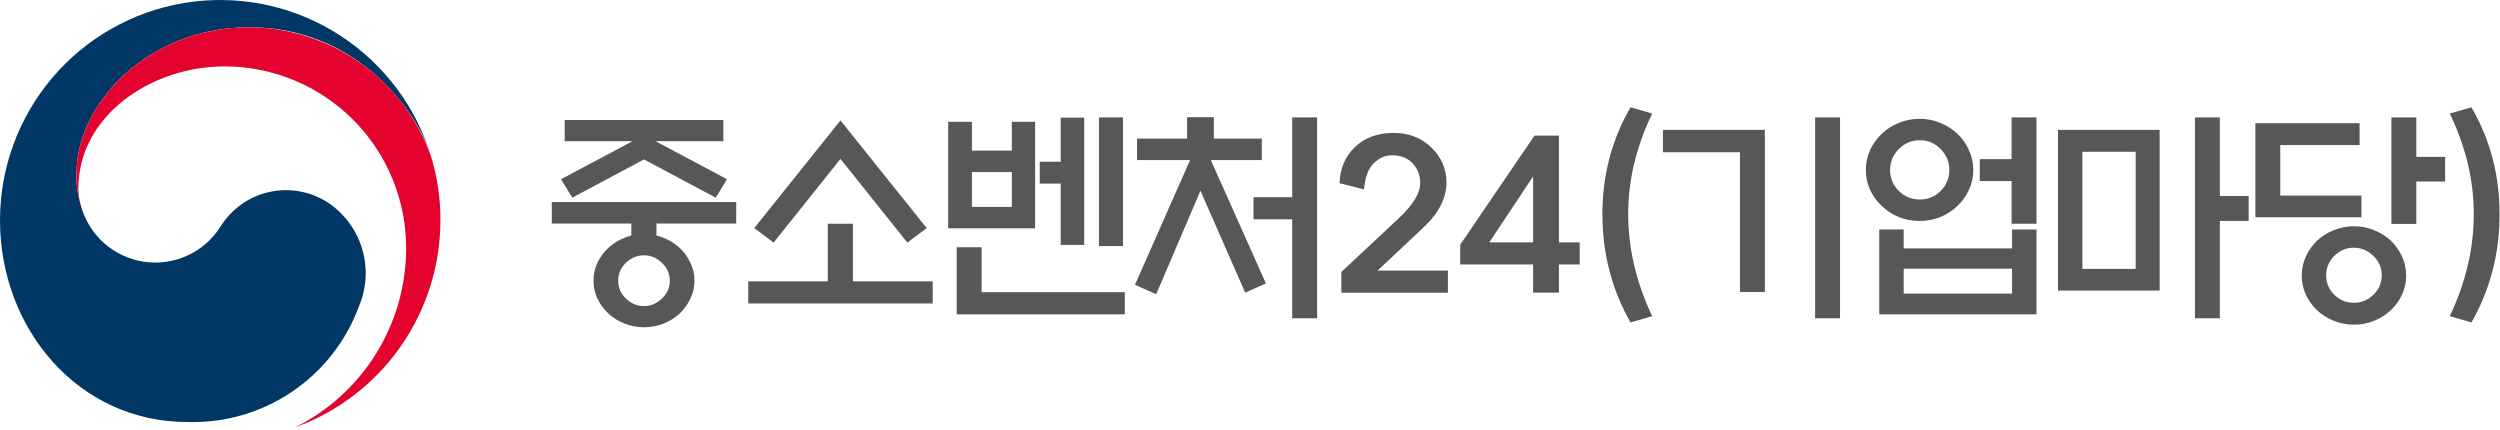
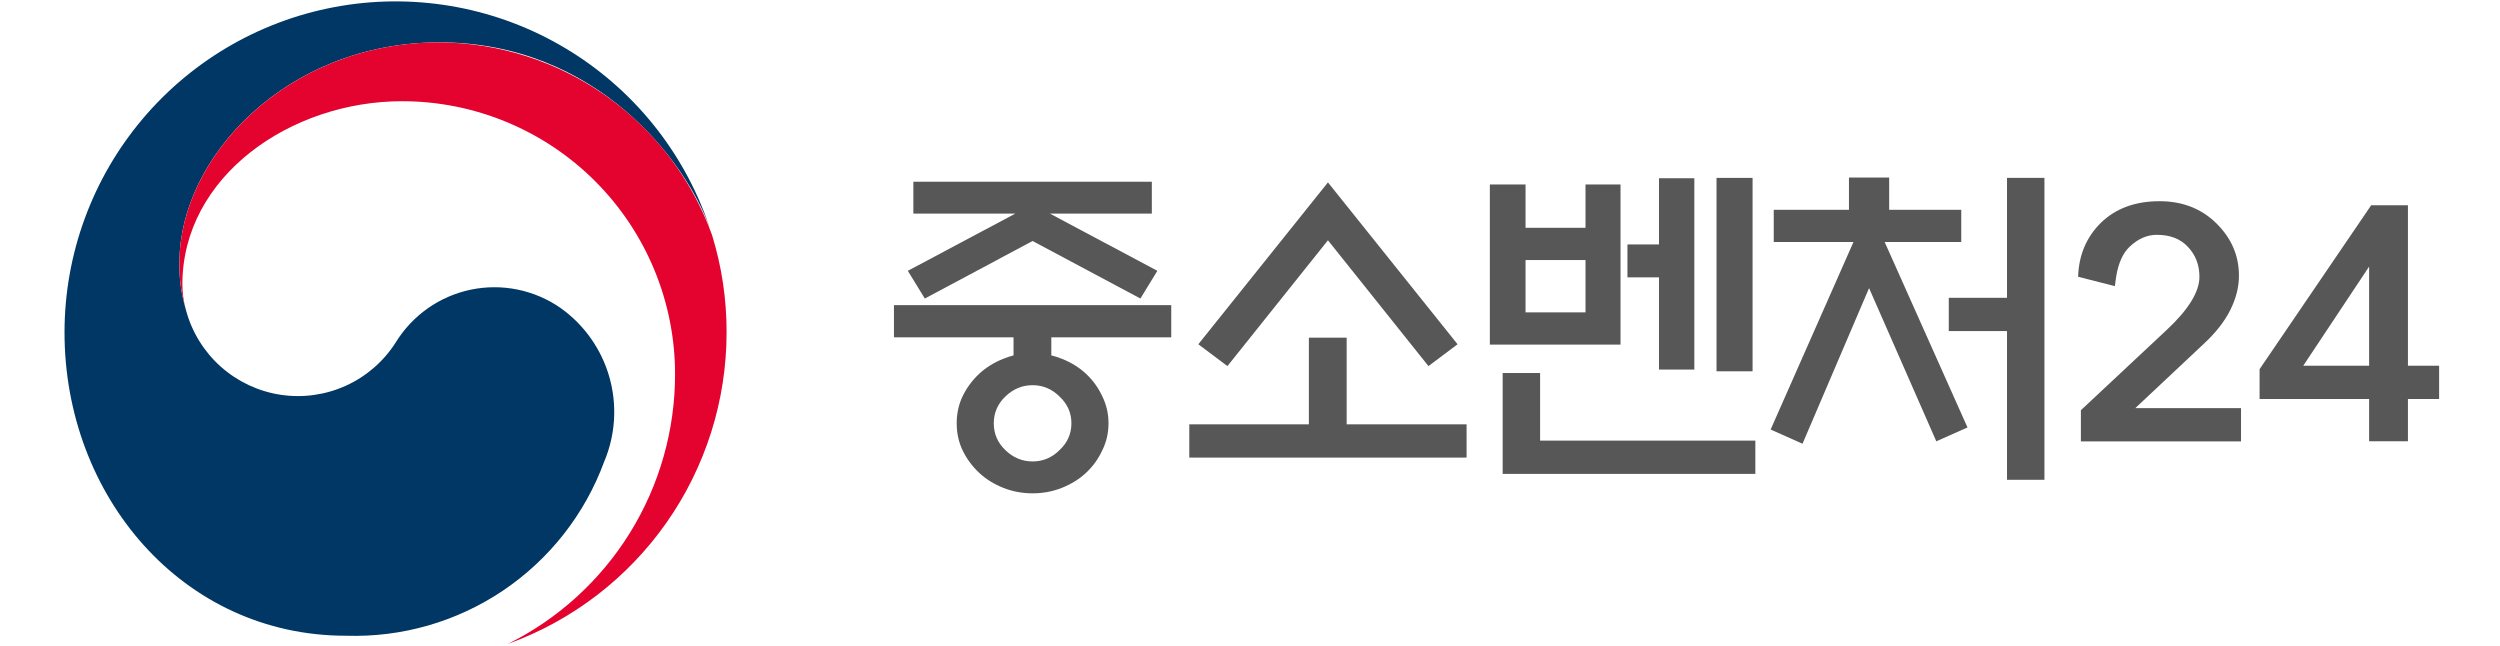
- <svg xmlns="http://www.w3.org/2000/svg" width="466" height="80" viewBox="0 0 466 80" fill="none">
-   <path d="M61.501 38.013C59.896 36.897 58.079 36.121 56.163 35.732C54.247 35.343 52.272 35.35 50.358 35.752C48.445 36.153 46.634 36.941 45.036 38.067C43.438 39.193 42.086 40.634 41.065 42.301C39.567 44.647 37.421 46.508 34.886 47.658C32.351 48.808 29.537 49.197 26.785 48.779C24.034 48.36 21.463 47.152 19.384 45.3C17.306 43.449 15.81 41.034 15.078 38.349C15.066 38.293 15.052 38.252 15.037 38.197C15.024 38.136 15.008 38.075 14.989 38.016C14.446 36.162 14.198 34.234 14.253 32.303C14.253 19.42 27.468 5.08 46.509 5.08C66.004 5.08 77.16 19.921 80.032 28.168C79.984 28.023 79.939 27.878 79.889 27.73C76.735 18.539 70.424 10.765 62.077 5.79C53.73 0.815 43.889 -1.039 34.304 0.559C24.72 2.157 16.012 7.103 9.731 14.516C3.45 21.93 0.002 31.331 0 41.048C0 61.312 14.616 78.659 34.889 78.659C41.816 78.885 48.637 76.924 54.385 73.053C60.133 69.182 64.515 63.599 66.91 57.096C68.319 53.775 68.55 50.072 67.567 46.602C66.583 43.131 64.443 40.1 61.501 38.013Z" fill="#003764" />
-   <path d="M80.293 28.971C77.778 22.015 73.192 15.995 67.153 11.724C61.113 7.453 53.91 5.135 46.513 5.082C27.474 5.082 14.257 19.424 14.257 32.305C14.202 34.236 14.45 36.164 14.992 38.018C14.748 37.061 14.621 36.077 14.615 35.089C14.615 21.674 28.054 12.379 41.857 12.379C50.834 12.378 59.444 15.944 65.792 22.291C72.14 28.638 75.707 37.246 75.708 46.223C75.712 53.168 73.777 59.976 70.123 65.881C66.468 71.786 61.237 76.554 55.02 79.649V79.657C62.952 76.783 69.807 71.535 74.652 64.627C79.496 57.72 82.096 49.488 82.097 41.051C82.109 36.956 81.5 32.883 80.293 28.971Z" fill="#E4032E" />
-   <path d="M465.921 39.942C465.921 47.248 464.173 53.967 460.678 60.099L456.638 58.938C459.618 52.635 461.108 46.303 461.108 39.942C461.136 33.696 459.646 27.435 456.638 21.16L460.678 20C464.173 26.017 465.921 32.664 465.921 39.942Z" fill="#575757" />
-   <path d="M440.172 36.456V40.496H420.401V22.961H439.828V27.044H425.043V36.456H440.172ZM450.401 41.743H445.759V21.887H450.401V29.236H455.773V33.835H450.401V41.743ZM448.51 51.37C448.51 52.631 448.252 53.82 447.736 54.937C447.22 56.026 446.533 56.986 445.673 57.817C444.785 58.648 443.739 59.307 442.536 59.794C441.361 60.281 440.115 60.524 438.796 60.524C437.478 60.524 436.218 60.281 435.014 59.794C433.811 59.307 432.765 58.648 431.877 57.817C431.017 56.986 430.33 56.026 429.814 54.937C429.298 53.82 429.04 52.631 429.04 51.37C429.04 50.109 429.298 48.92 429.814 47.803C430.33 46.685 431.017 45.711 431.877 44.88C432.765 44.049 433.811 43.39 435.014 42.903C436.218 42.416 437.478 42.173 438.796 42.173C440.115 42.173 441.361 42.416 442.536 42.903C443.739 43.39 444.785 44.049 445.673 44.88C446.533 45.711 447.22 46.685 447.736 47.803C448.252 48.92 448.51 50.109 448.51 51.37ZM443.954 51.327C443.954 49.923 443.438 48.72 442.407 47.717C441.375 46.685 440.157 46.17 438.753 46.17C437.35 46.17 436.132 46.685 435.1 47.717C434.097 48.72 433.596 49.923 433.596 51.327C433.596 52.731 434.097 53.934 435.1 54.937C436.132 55.94 437.35 56.441 438.753 56.441C440.157 56.441 441.375 55.94 442.407 54.937C443.438 53.934 443.954 52.731 443.954 51.327Z" fill="#575757" />
-   <path d="M383.607 24.208H402.561V54.164H383.607V24.208ZM398.091 28.291H388.163V50.124H398.091V28.291ZM413.778 59.321H409.137V21.887H413.778V36.542H419.151V41.184H413.778V59.321Z" fill="#575757" />
-   <path d="M367.826 31.686C367.826 33.004 367.553 34.236 367.009 35.382C366.493 36.528 365.777 37.531 364.86 38.391C363.972 39.25 362.912 39.938 361.68 40.453C360.476 40.941 359.187 41.184 357.812 41.184C356.436 41.184 355.132 40.941 353.9 40.453C352.697 39.938 351.651 39.25 350.763 38.391C349.846 37.531 349.115 36.528 348.571 35.382C348.055 34.236 347.797 33.004 347.797 31.686C347.797 30.368 348.055 29.136 348.571 27.99C349.115 26.815 349.846 25.798 350.763 24.938C351.651 24.079 352.697 23.405 353.9 22.918C355.132 22.402 356.436 22.145 357.812 22.145C359.187 22.145 360.476 22.402 361.68 22.918C362.912 23.405 363.972 24.079 364.86 24.938C365.777 25.798 366.493 26.815 367.009 27.99C367.553 29.136 367.826 30.368 367.826 31.686ZM363.356 31.686C363.356 30.167 362.811 28.864 361.723 27.775C360.662 26.686 359.373 26.142 357.855 26.142C356.336 26.142 355.032 26.686 353.943 27.775C352.855 28.864 352.31 30.167 352.31 31.686C352.31 33.204 352.855 34.508 353.943 35.597C355.032 36.657 356.336 37.187 357.855 37.187C359.373 37.187 360.662 36.657 361.723 35.597C362.811 34.508 363.356 33.204 363.356 31.686ZM369.029 29.666H374.96V21.887H379.602V41.7H374.96V33.749H369.029V29.666ZM375.046 50.081H354.846V54.722H375.046V50.081ZM350.29 42.774H354.846V46.298H375.046V42.774H379.602V58.59H350.29V42.774Z" fill="#575757" />
-   <path d="M328.97 54.422H324.328V28.377H309.973V24.208H328.97V54.422ZM338.339 21.887H342.981V59.321H338.339V21.887Z" fill="#575757" />
-   <path d="M298.686 39.942C298.686 32.664 300.434 26.017 303.929 20L307.97 21.16C304.961 27.435 303.471 33.696 303.5 39.942C303.5 46.303 304.99 52.635 307.97 58.938L303.929 60.099C300.434 53.967 298.686 47.248 298.686 39.942Z" fill="#575757" />
-   <path d="M290.584 54.546H285.77V49.302H272.188V45.606L286.028 25.277H290.584V45.176H294.452V49.302H290.584V54.546ZM285.77 45.176V32.885L277.604 45.176H285.77Z" fill="#575757" />
-   <path d="M269.887 54.562H250.03V50.693L260.689 40.722C263.383 38.201 264.729 36.009 264.729 34.147C264.729 32.685 264.256 31.453 263.311 30.451C262.394 29.448 261.105 28.946 259.443 28.946C258.239 28.946 257.122 29.433 256.09 30.407C255.259 31.181 254.701 32.399 254.414 34.061C254.357 34.462 254.3 34.877 254.242 35.307L249.687 34.147C249.772 31.453 250.718 29.218 252.523 27.442C254.357 25.666 256.778 24.777 259.787 24.777C262.623 24.777 264.973 25.694 266.835 27.528C268.698 29.362 269.629 31.525 269.629 34.018C269.629 35.422 269.271 36.84 268.554 38.273C267.838 39.705 266.735 41.109 265.245 42.484L256.778 50.435H269.887V54.562Z" fill="#575757" />
-   <path d="M221.271 25.841V21.844H226.257V25.841H235.196V29.838H225.698L235.97 52.831L232.102 54.55L223.764 35.554L215.512 54.851L211.558 53.089L221.83 29.838H211.944V25.841H221.271ZM240.869 40.883H233.649V36.757H240.869V21.887H245.511V59.321H240.869V40.883Z" fill="#575757" />
-   <path d="M188.603 32.073H181.168V38.562H188.603V32.073ZM192.944 42.559H176.741V22.703H181.168V28.076H188.603V22.703H192.944V42.559ZM204.849 21.887H209.319V45.869H204.849V21.887ZM197.715 21.93H202.098V45.654H197.715V34.222H193.803V30.139H197.715V21.93ZM178.331 58.59V46.084H182.973V54.464H209.663V58.59H178.331Z" fill="#575757" />
-   <path d="M156.665 29.623L144.201 45.224L140.591 42.516L156.665 22.445L172.739 42.516L169.129 45.224L156.665 29.623ZM154.301 52.444V41.7H158.986V52.444H173.857V56.57H139.473V52.444H154.301Z" fill="#575757" />
-   <path d="M134.827 26.317H122.191L135.515 33.409L133.409 36.847L120.042 29.713L106.676 36.847L104.57 33.409L117.893 26.317H105.257V22.363H134.827V26.317ZM117.678 43.895V41.661H102.851V37.664H137.234V41.661H122.363V43.895C122.822 44.01 123.266 44.153 123.695 44.325C124.842 44.784 125.83 45.4 126.661 46.173C127.521 46.976 128.194 47.907 128.681 48.967C129.197 49.998 129.455 51.116 129.455 52.319C129.455 53.523 129.197 54.64 128.681 55.672C128.194 56.732 127.521 57.663 126.661 58.465C125.83 59.239 124.842 59.855 123.695 60.313C122.549 60.772 121.332 61.001 120.042 61.001C118.753 61.001 117.535 60.772 116.389 60.313C115.243 59.855 114.254 59.239 113.423 58.465C112.564 57.663 111.876 56.732 111.36 55.672C110.873 54.64 110.63 53.523 110.63 52.319C110.63 51.116 110.873 49.998 111.36 48.967C111.876 47.907 112.564 46.976 113.423 46.173C114.254 45.4 115.243 44.784 116.389 44.325C116.819 44.153 117.249 44.01 117.678 43.895ZM124.856 52.319C124.856 51.03 124.369 49.927 123.395 49.01C122.449 48.064 121.332 47.592 120.042 47.592C118.753 47.592 117.621 48.064 116.647 49.01C115.701 49.927 115.229 51.03 115.229 52.319C115.229 53.609 115.701 54.712 116.647 55.629C117.621 56.574 118.753 57.047 120.042 57.047C121.332 57.047 122.449 56.574 123.395 55.629C124.369 54.712 124.856 53.609 124.856 52.319Z" fill="#575757" />
+ <svg xmlns="http://www.w3.org/2000/svg" width="310" height="80" viewBox="0 0 310 80" fill="none">
+   <path d="M69.501 38.184C67.896 37.069 66.079 36.293 64.163 35.904C62.247 35.515 60.272 35.522 58.358 35.923C56.445 36.325 54.634 37.113 53.036 38.239C51.438 39.365 50.086 40.806 49.065 42.473C47.567 44.819 45.421 46.68 42.886 47.83C40.351 48.98 37.537 49.369 34.785 48.951C32.034 48.532 29.463 47.324 27.384 45.472C25.306 43.621 23.81 41.206 23.078 38.52C23.066 38.465 23.052 38.424 23.037 38.369C23.024 38.307 23.008 38.247 22.988 38.188C22.446 36.334 22.198 34.406 22.253 32.474C22.253 19.592 35.468 5.252 54.509 5.252C74.004 5.252 85.16 20.093 88.032 28.339C87.984 28.195 87.939 28.05 87.889 27.902C84.735 18.711 78.424 10.937 70.077 5.962C61.73 0.986 51.889 -0.867 42.304 0.731C32.72 2.329 24.012 7.274 17.731 14.688C11.45 22.102 8.002 31.503 8 41.22C8 61.484 22.616 78.831 42.889 78.831C49.816 79.057 56.637 77.096 62.385 73.225C68.133 69.354 72.515 63.771 74.91 57.268C76.319 53.947 76.55 50.244 75.567 46.774C74.583 43.303 72.443 40.272 69.501 38.184Z" fill="#003764" />
+   <path d="M88.293 29.143C85.778 22.186 81.192 16.167 75.153 11.896C69.113 7.625 61.91 5.307 54.513 5.254C35.474 5.254 22.256 19.596 22.256 32.477C22.202 34.408 22.45 36.336 22.992 38.19C22.748 37.233 22.621 36.249 22.615 35.261C22.615 21.846 36.054 12.551 49.857 12.551C58.834 12.55 67.444 16.116 73.792 22.463C80.14 28.81 83.707 37.418 83.708 46.395C83.712 53.34 81.777 60.148 78.123 66.053C74.468 71.958 69.237 76.726 63.02 79.82V79.829C70.952 76.955 77.807 71.707 82.652 64.799C87.496 57.892 90.096 49.66 90.097 41.223C90.109 37.128 89.5 33.055 88.293 29.143Z" fill="#E4032E" />
+   <path d="M298.584 54.718H293.77V49.474H280.188V45.778L294.028 25.449H298.584V45.348H302.452V49.474H298.584V54.718ZM293.77 45.348V33.056L285.604 45.348H293.77Z" fill="#575757" />
+   <path d="M277.887 54.733H258.03V50.865L268.689 40.894C271.383 38.373 272.729 36.181 272.729 34.319C272.729 32.857 272.256 31.625 271.311 30.622C270.394 29.62 269.105 29.118 267.443 29.118C266.239 29.118 265.122 29.605 264.09 30.579C263.259 31.353 262.701 32.571 262.414 34.233C262.357 34.634 262.3 35.049 262.242 35.479L257.687 34.319C257.772 31.625 258.718 29.39 260.523 27.614C262.357 25.837 264.778 24.949 267.787 24.949C270.623 24.949 272.973 25.866 274.835 27.7C276.698 29.534 277.629 31.697 277.629 34.19C277.629 35.594 277.271 37.012 276.554 38.444C275.838 39.877 274.735 41.281 273.245 42.656L264.778 50.607H277.887V54.733Z" fill="#575757" />
+   <path d="M229.271 26.013V22.016H234.257V26.013H243.196V30.01H233.698L243.97 53.003L240.102 54.722L231.764 35.726L223.512 55.023L219.558 53.261L229.83 30.01H219.944V26.013H229.271ZM248.869 41.055H241.649V36.929H248.869V22.059H253.511V59.493H248.869V41.055Z" fill="#575757" />
+   <path d="M196.603 32.245H189.168V38.734H196.603V32.245ZM200.944 42.731H184.741V22.875H189.168V28.247H196.603V22.875H200.944V42.731ZM212.849 22.059H217.319V46.041H212.849V22.059ZM205.715 22.102H210.098V45.826H205.715V34.393H201.803V30.311H205.715V22.102ZM186.331 58.762V46.255H190.973V54.636H217.663V58.762H186.331Z" fill="#575757" />
+   <path d="M164.665 29.795L152.201 45.396L148.591 42.688L164.665 22.617L180.739 42.688L177.129 45.396L164.665 29.795ZM162.301 52.616V41.872H166.986V52.616H181.857V56.742H147.473V52.616H162.301Z" fill="#575757" />
+   <path d="M142.827 26.489H130.191L143.515 33.581L141.409 37.019L128.042 29.884L114.676 37.019L112.57 33.581L125.893 26.489H113.257V22.535H142.827V26.489ZM125.678 44.067V41.833H110.851V37.836H145.234V41.833H130.363V44.067C130.822 44.182 131.266 44.325 131.695 44.497C132.842 44.956 133.83 45.572 134.661 46.345C135.521 47.148 136.194 48.079 136.681 49.139C137.197 50.17 137.455 51.288 137.455 52.491C137.455 53.695 137.197 54.812 136.681 55.843C136.194 56.904 135.521 57.835 134.661 58.637C133.83 59.411 132.842 60.027 131.695 60.485C130.549 60.944 129.332 61.173 128.042 61.173C126.753 61.173 125.535 60.944 124.389 60.485C123.243 60.027 122.254 59.411 121.423 58.637C120.564 57.835 119.876 56.904 119.36 55.843C118.873 54.812 118.63 53.695 118.63 52.491C118.63 51.288 118.873 50.17 119.36 49.139C119.876 48.079 120.564 47.148 121.423 46.345C122.254 45.572 123.243 44.956 124.389 44.497C124.819 44.325 125.249 44.182 125.678 44.067ZM132.856 52.491C132.856 51.202 132.369 50.099 131.395 49.182C130.449 48.236 129.332 47.764 128.042 47.764C126.753 47.764 125.621 48.236 124.647 49.182C123.701 50.099 123.229 51.202 123.229 52.491C123.229 53.781 123.701 54.884 124.647 55.8C125.621 56.746 126.753 57.219 128.042 57.219C129.332 57.219 130.449 56.746 131.395 55.8C132.369 54.884 132.856 53.781 132.856 52.491Z" fill="#575757" />
</svg>
